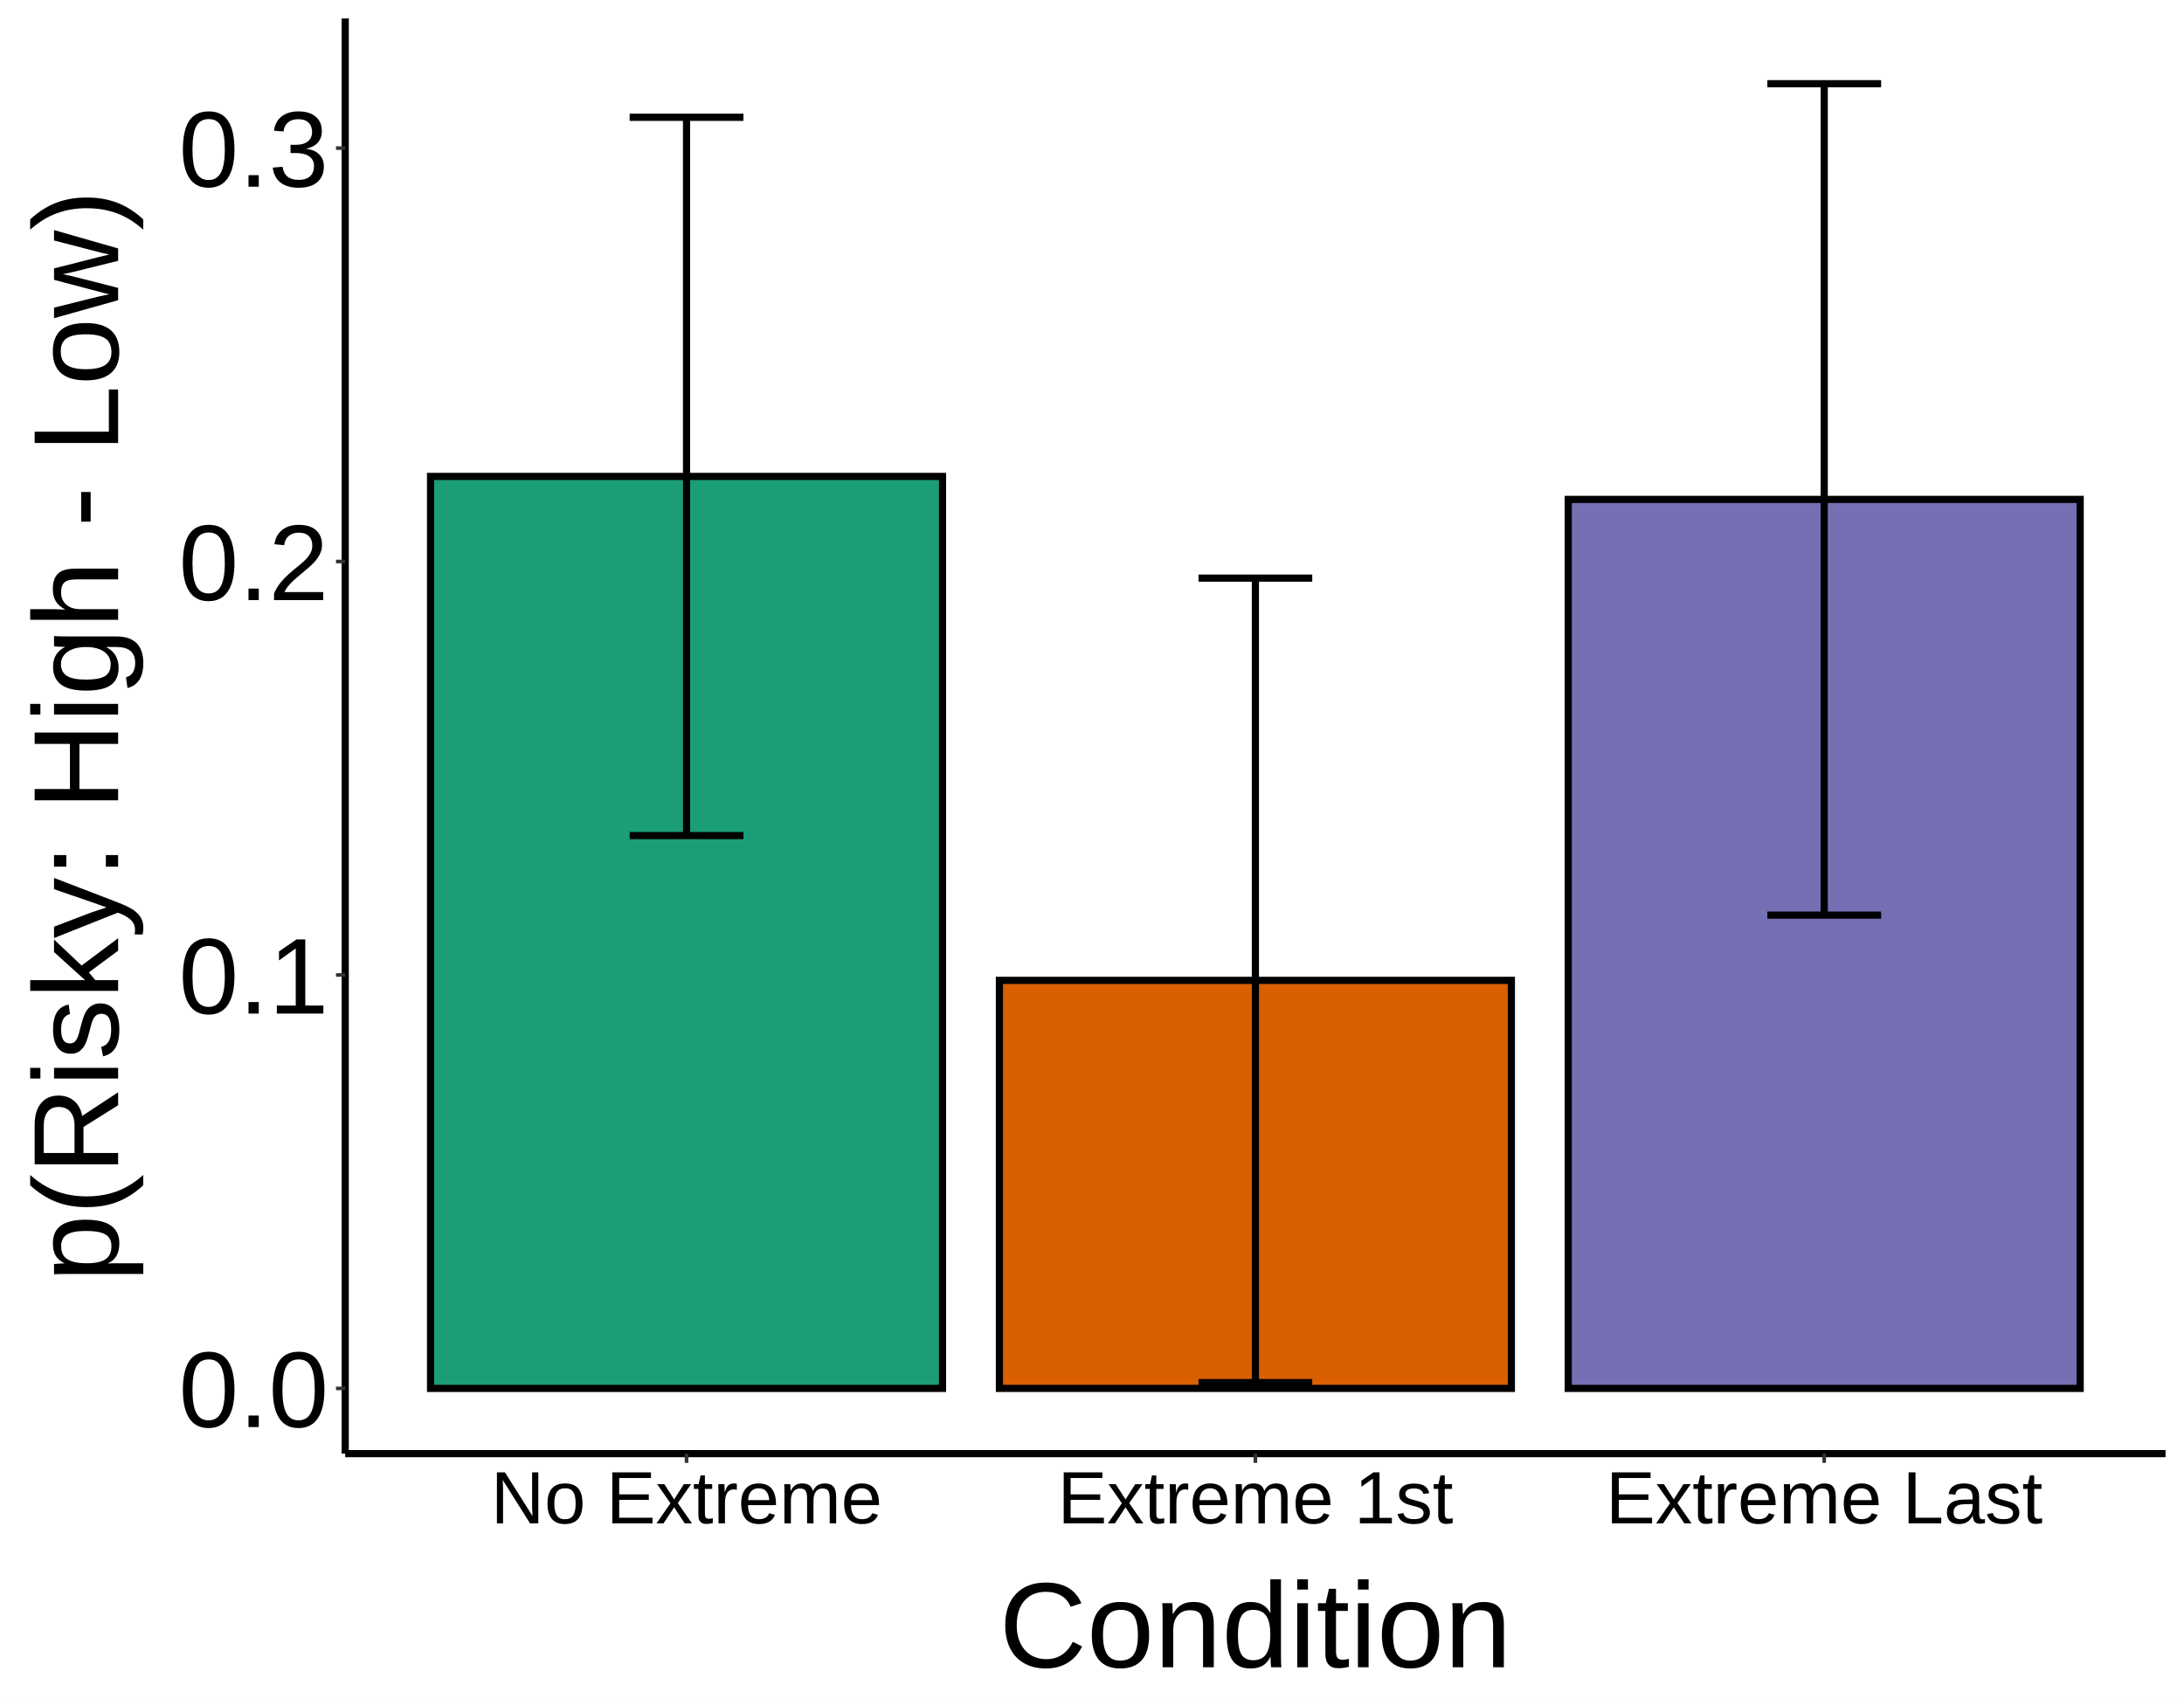
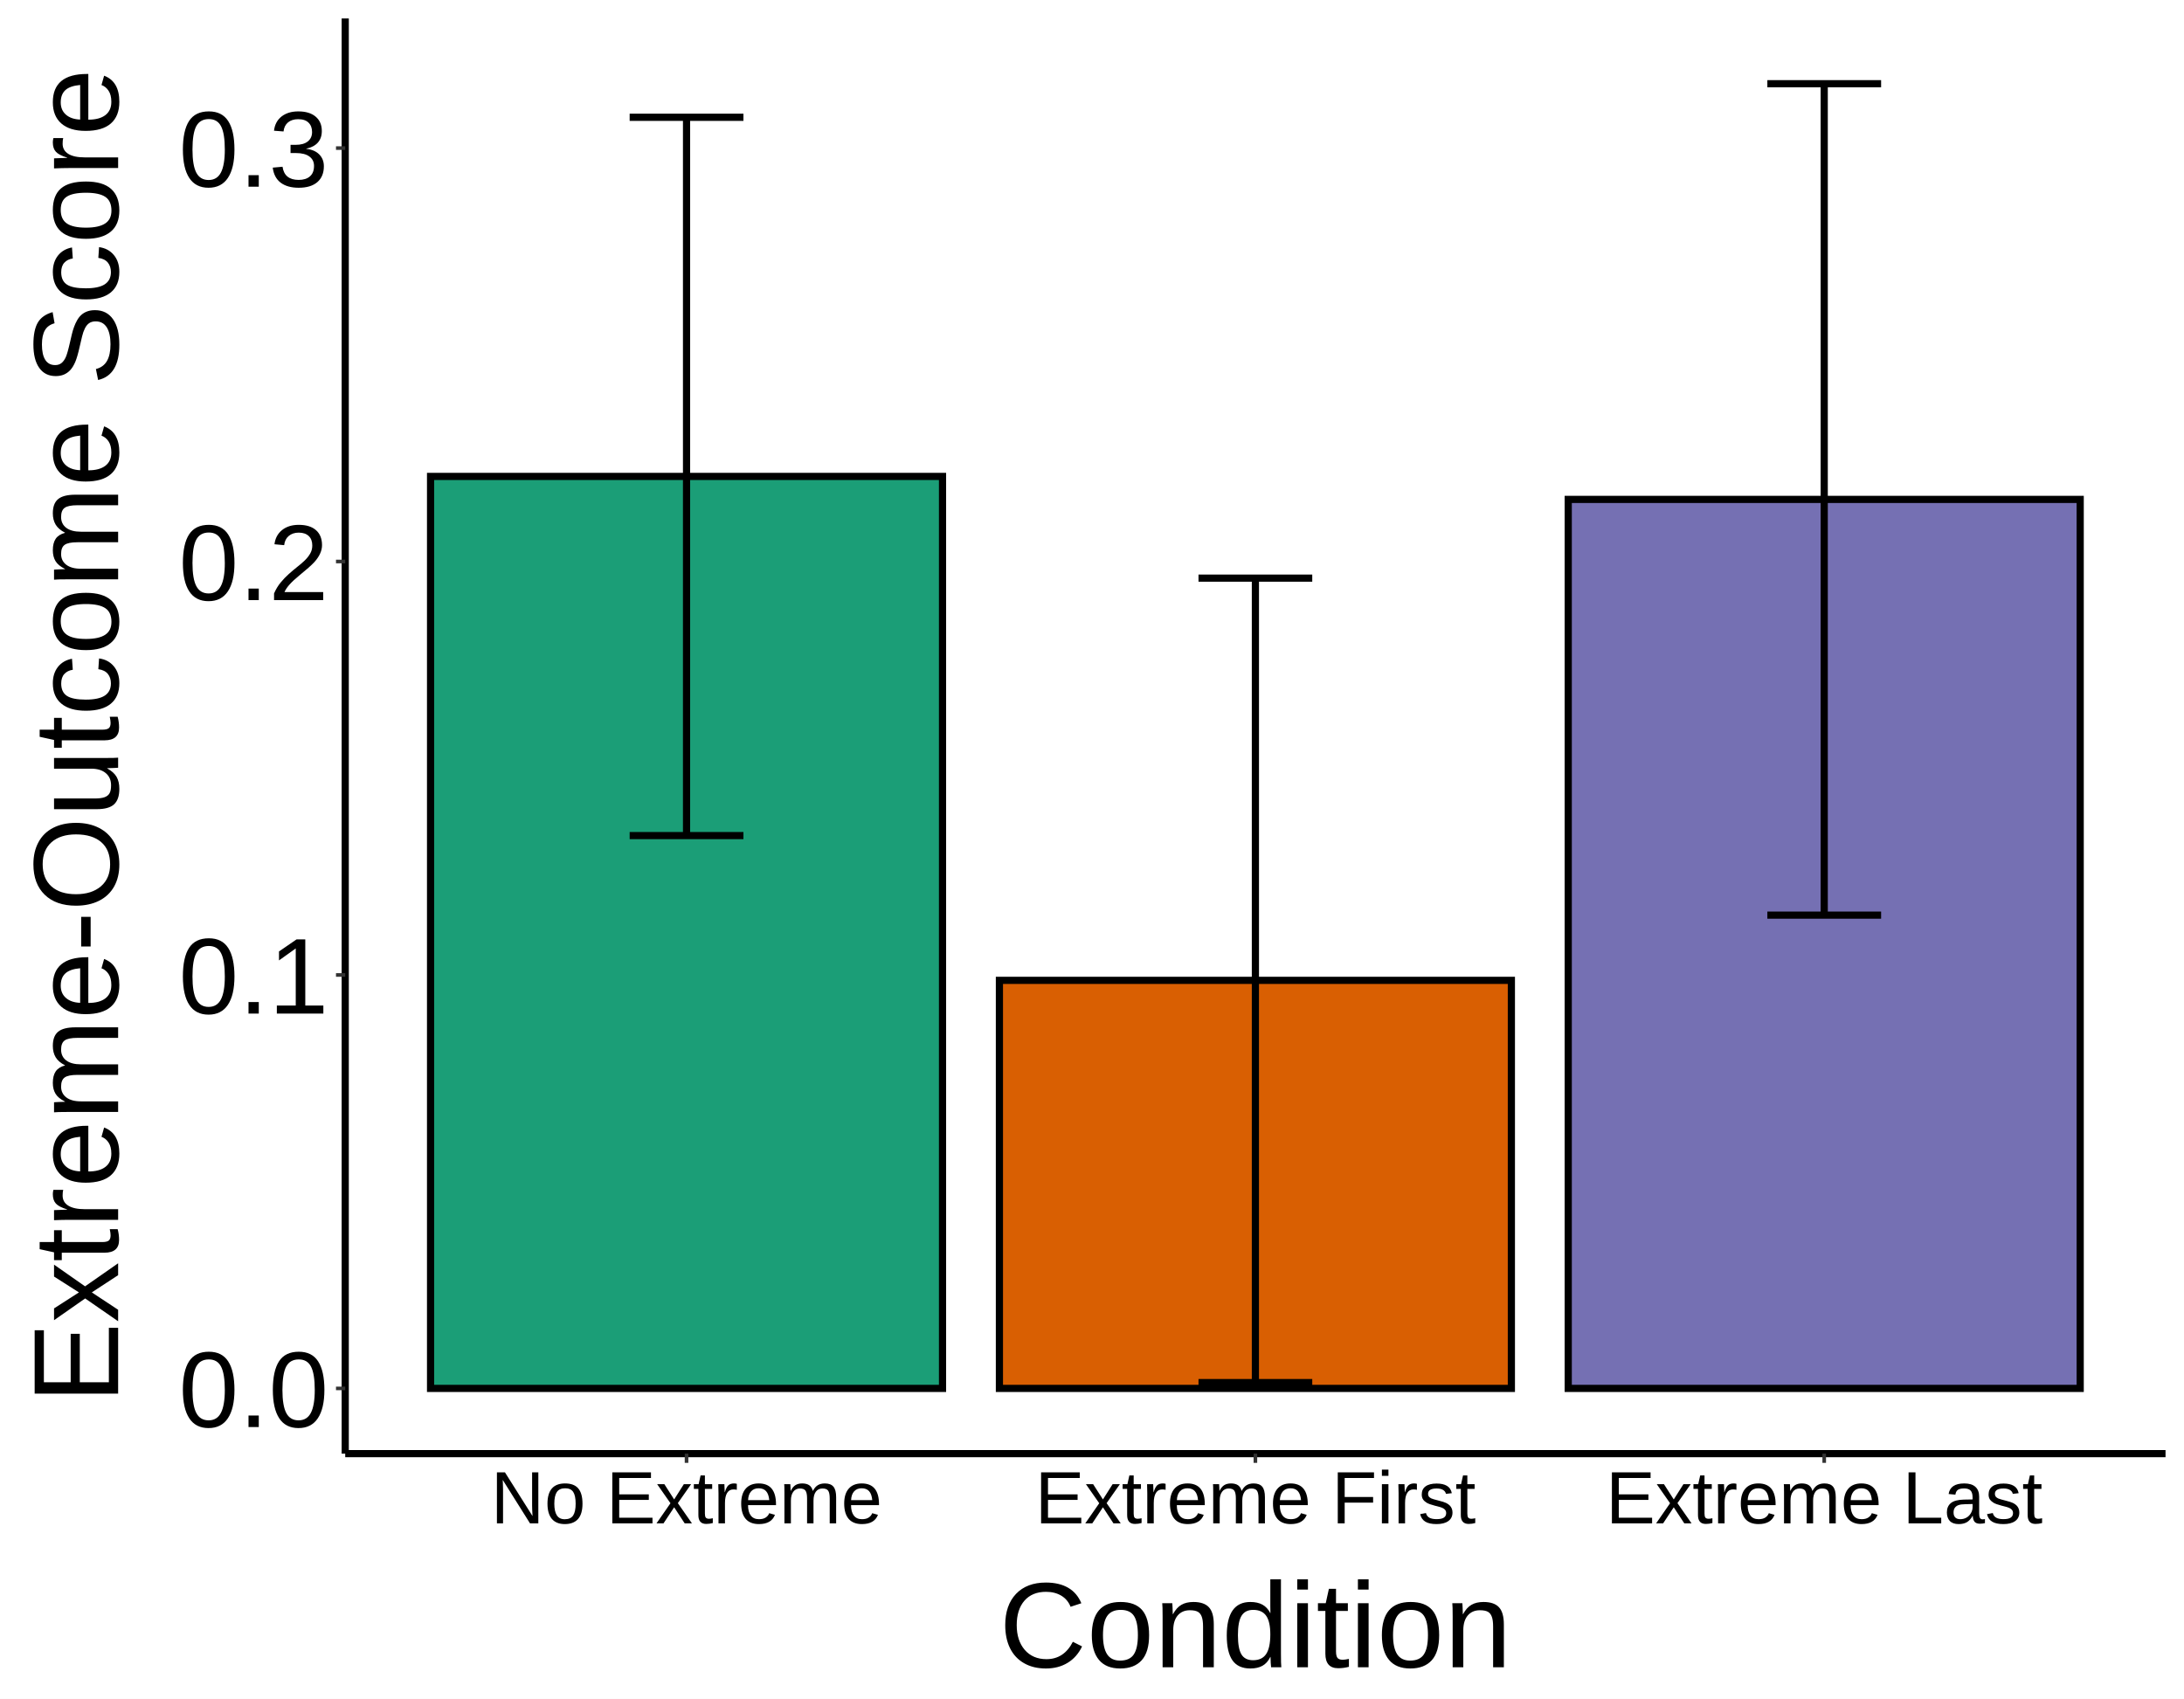
<svg xmlns="http://www.w3.org/2000/svg" class="svglite" width="648.00pt" height="504.00pt" viewBox="0 0 648.00 504.00">
  <defs>
    <style type="text/css">
    .svglite line, .svglite polyline, .svglite polygon, .svglite path, .svglite rect, .svglite circle {
      fill: none;
      stroke: #000000;
      stroke-linecap: round;
      stroke-linejoin: round;
      stroke-miterlimit: 10.00;
    }
    .svglite text {
      white-space: pre;
    }
  </style>
  </defs>
  <rect width="100%" height="100%" style="stroke: none; fill: #FFFFFF;" />
  <defs>
    <clipPath id="cpMC4wMHw2NDguMDB8MC4wMHw1MDQuMDA=">
      <rect x="0.00" y="0.00" width="648.00" height="504.00" />
    </clipPath>
  </defs>
  <g clip-path="url(#cpMC4wMHw2NDguMDB8MC4wMHw1MDQuMDA=)">
    <rect x="0.00" y="0.00" width="648.00" height="504.00" style="stroke-width: 1.07; stroke: #FFFFFF; fill: #FFFFFF;" />
  </g>
  <defs>
    <clipPath id="cpMTAyLjQzfDY0Mi41Mnw1LjQ4fDQzMS4zNA==">
      <rect x="102.43" y="5.48" width="540.09" height="425.86" />
    </clipPath>
  </defs>
  <g clip-path="url(#cpMTAyLjQzfDY0Mi41Mnw1LjQ4fDQzMS4zNA==)">
    <rect x="102.43" y="5.48" width="540.09" height="425.86" style="stroke-width: 1.07; stroke: none; fill: #FFFFFF;" />
    <rect x="127.75" y="141.37" width="151.90" height="270.61" style="stroke-width: 2.13; stroke-linecap: butt; stroke-linejoin: miter; fill: #1B9E77;" />
    <rect x="296.53" y="290.90" width="151.90" height="121.08" style="stroke-width: 2.13; stroke-linecap: butt; stroke-linejoin: miter; fill: #D95F02;" />
    <rect x="465.30" y="148.19" width="151.90" height="263.79" style="stroke-width: 2.13; stroke-linecap: butt; stroke-linejoin: miter; fill: #7570B3;" />
    <polyline points="186.82,34.80 220.58,34.80 " style="stroke-width: 2.13; stroke-linecap: butt;" />
    <polyline points="203.70,34.80 203.70,247.94 " style="stroke-width: 2.13; stroke-linecap: butt;" />
    <polyline points="186.82,247.94 220.58,247.94 " style="stroke-width: 2.13; stroke-linecap: butt;" />
    <polyline points="355.60,171.55 389.35,171.55 " style="stroke-width: 2.13; stroke-linecap: butt;" />
    <polyline points="372.48,171.55 372.48,410.25 " style="stroke-width: 2.13; stroke-linecap: butt;" />
    <polyline points="355.60,410.25 389.35,410.25 " style="stroke-width: 2.13; stroke-linecap: butt;" />
    <polyline points="524.38,24.84 558.13,24.84 " style="stroke-width: 2.13; stroke-linecap: butt;" />
    <polyline points="541.25,24.84 541.25,271.54 " style="stroke-width: 2.13; stroke-linecap: butt;" />
    <polyline points="524.38,271.54 558.13,271.54 " style="stroke-width: 2.13; stroke-linecap: butt;" />
  </g>
  <g clip-path="url(#cpMC4wMHw2NDguMDB8MC4wMHw1MDQuMDA=)">
    <polyline points="102.43,431.34 102.43,5.48 " style="stroke-width: 2.13; stroke-linecap: butt;" />
    <text x="97.50" y="423.44" text-anchor="end" style="font-size: 32.00px; font-family: &quot;Arial&quot;;" textLength="44.49px" lengthAdjust="spacingAndGlyphs">0.0</text>
    <text x="97.50" y="300.76" text-anchor="end" style="font-size: 32.00px; font-family: &quot;Arial&quot;;" textLength="44.49px" lengthAdjust="spacingAndGlyphs">0.1</text>
    <text x="97.50" y="178.08" text-anchor="end" style="font-size: 32.00px; font-family: &quot;Arial&quot;;" textLength="44.49px" lengthAdjust="spacingAndGlyphs">0.2</text>
    <text x="97.50" y="55.40" text-anchor="end" style="font-size: 32.00px; font-family: &quot;Arial&quot;;" textLength="44.49px" lengthAdjust="spacingAndGlyphs">0.3</text>
    <polyline points="99.69,411.98 102.43,411.98 " style="stroke-width: 1.07; stroke: #333333; stroke-linecap: butt;" />
    <polyline points="99.69,289.30 102.43,289.30 " style="stroke-width: 1.07; stroke: #333333; stroke-linecap: butt;" />
    <polyline points="99.69,166.62 102.43,166.62 " style="stroke-width: 1.07; stroke: #333333; stroke-linecap: butt;" />
    <polyline points="99.69,43.95 102.43,43.95 " style="stroke-width: 1.07; stroke: #333333; stroke-linecap: butt;" />
    <polyline points="102.43,431.34 642.52,431.34 " style="stroke-width: 2.13; stroke-linecap: butt;" />
    <polyline points="203.70,434.08 203.70,431.34 " style="stroke-width: 1.07; stroke: #333333; stroke-linecap: butt;" />
    <polyline points="372.48,434.08 372.48,431.34 " style="stroke-width: 1.07; stroke: #333333; stroke-linecap: butt;" />
    <polyline points="541.25,434.08 541.25,431.34 " style="stroke-width: 1.07; stroke: #333333; stroke-linecap: butt;" />
    <text x="203.70" y="452.02" text-anchor="middle" style="font-size: 22.00px; font-family: &quot;Arial&quot;;" textLength="116.17px" lengthAdjust="spacingAndGlyphs">No Extreme</text>
-     <text x="372.48" y="452.02" text-anchor="middle" style="font-size: 22.00px; font-family: &quot;Arial&quot;;" textLength="117.40px" lengthAdjust="spacingAndGlyphs">Extreme 1st</text>
+     <text x="372.48" y="452.02" text-anchor="middle" style="font-size: 22.00px; font-family: &quot;Arial&quot;;" textLength="130.82px" lengthAdjust="spacingAndGlyphs">Extreme First</text>
    <text x="541.25" y="452.02" text-anchor="middle" style="font-size: 22.00px; font-family: &quot;Arial&quot;;" textLength="129.64px" lengthAdjust="spacingAndGlyphs">Extreme Last</text>
    <text x="372.48" y="494.73" text-anchor="middle" style="font-size: 36.00px; font-family: &quot;Arial&quot;;" textLength="152.11px" lengthAdjust="spacingAndGlyphs">Condition</text>
-     <text transform="translate(35.05,218.41) rotate(-90)" text-anchor="middle" style="font-size: 36.00px; font-family: &quot;Arial&quot;;" textLength="324.08px" lengthAdjust="spacingAndGlyphs">p(Risky: High - Low)</text>
+     <text transform="translate(35.05,218.41) rotate(-90)" text-anchor="middle" style="font-size: 36.00px; font-family: &quot;Arial&quot;;" textLength="396.13px" lengthAdjust="spacingAndGlyphs">Extreme-Outcome Score</text>
  </g>
</svg>
